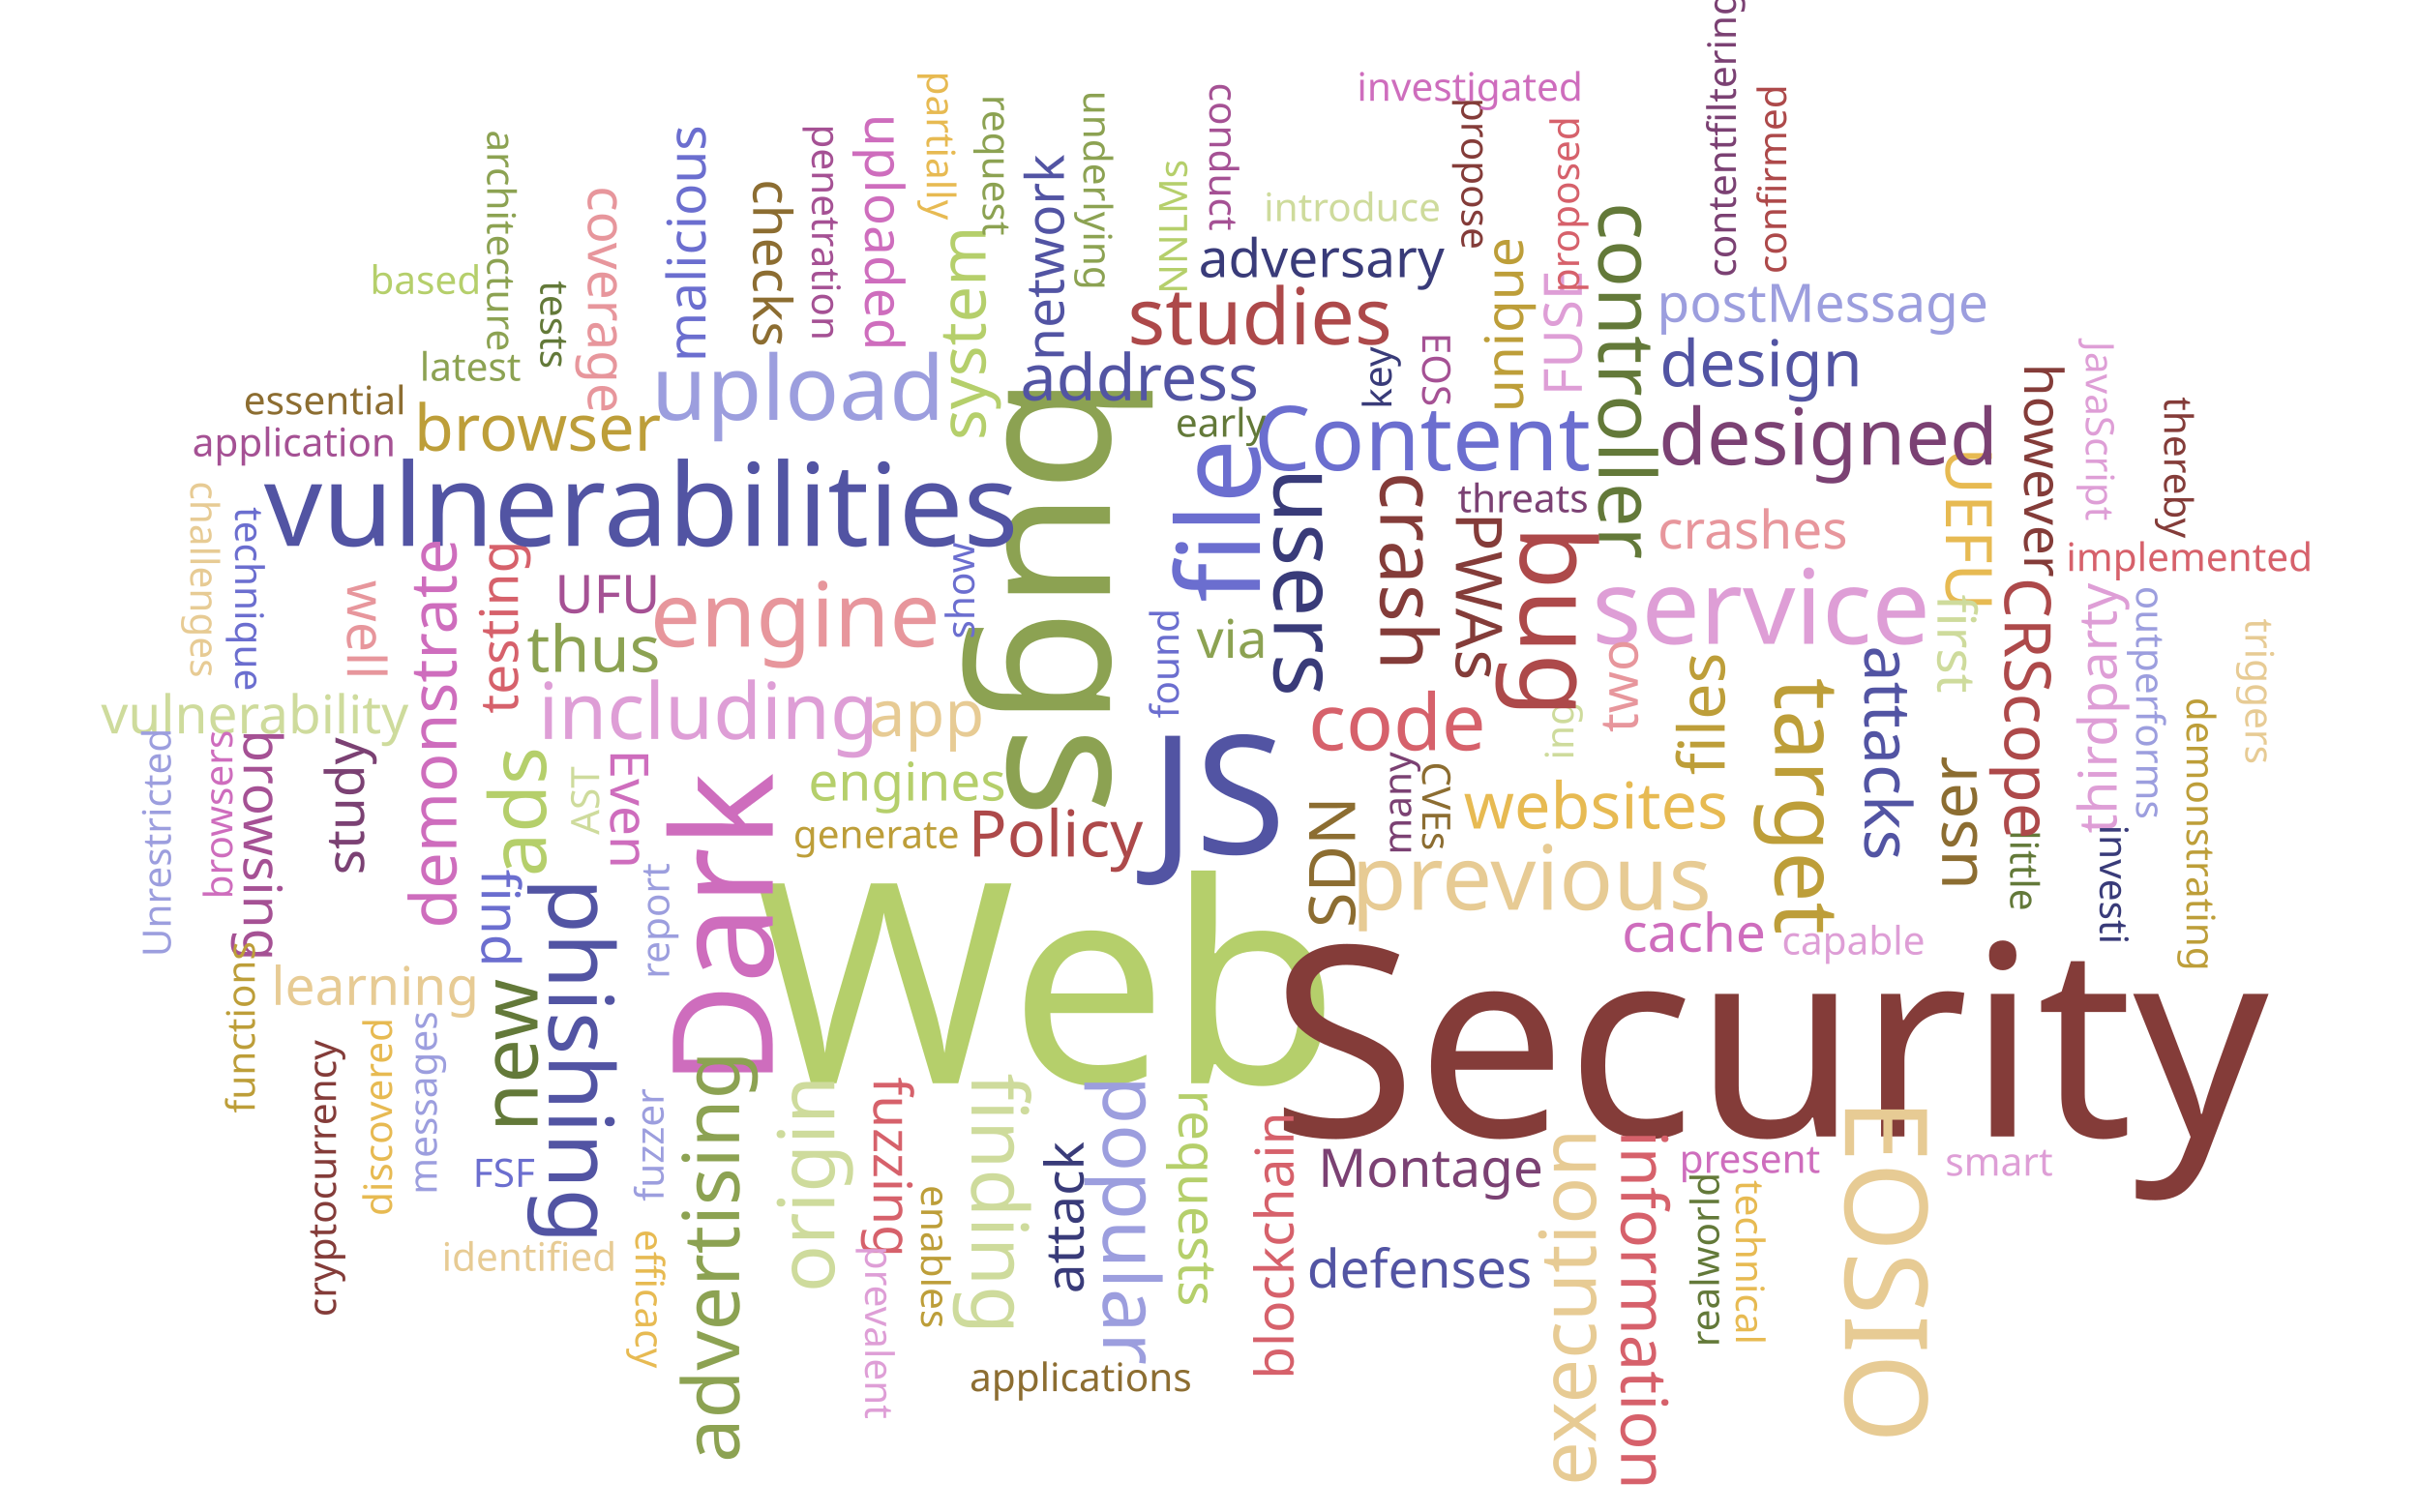
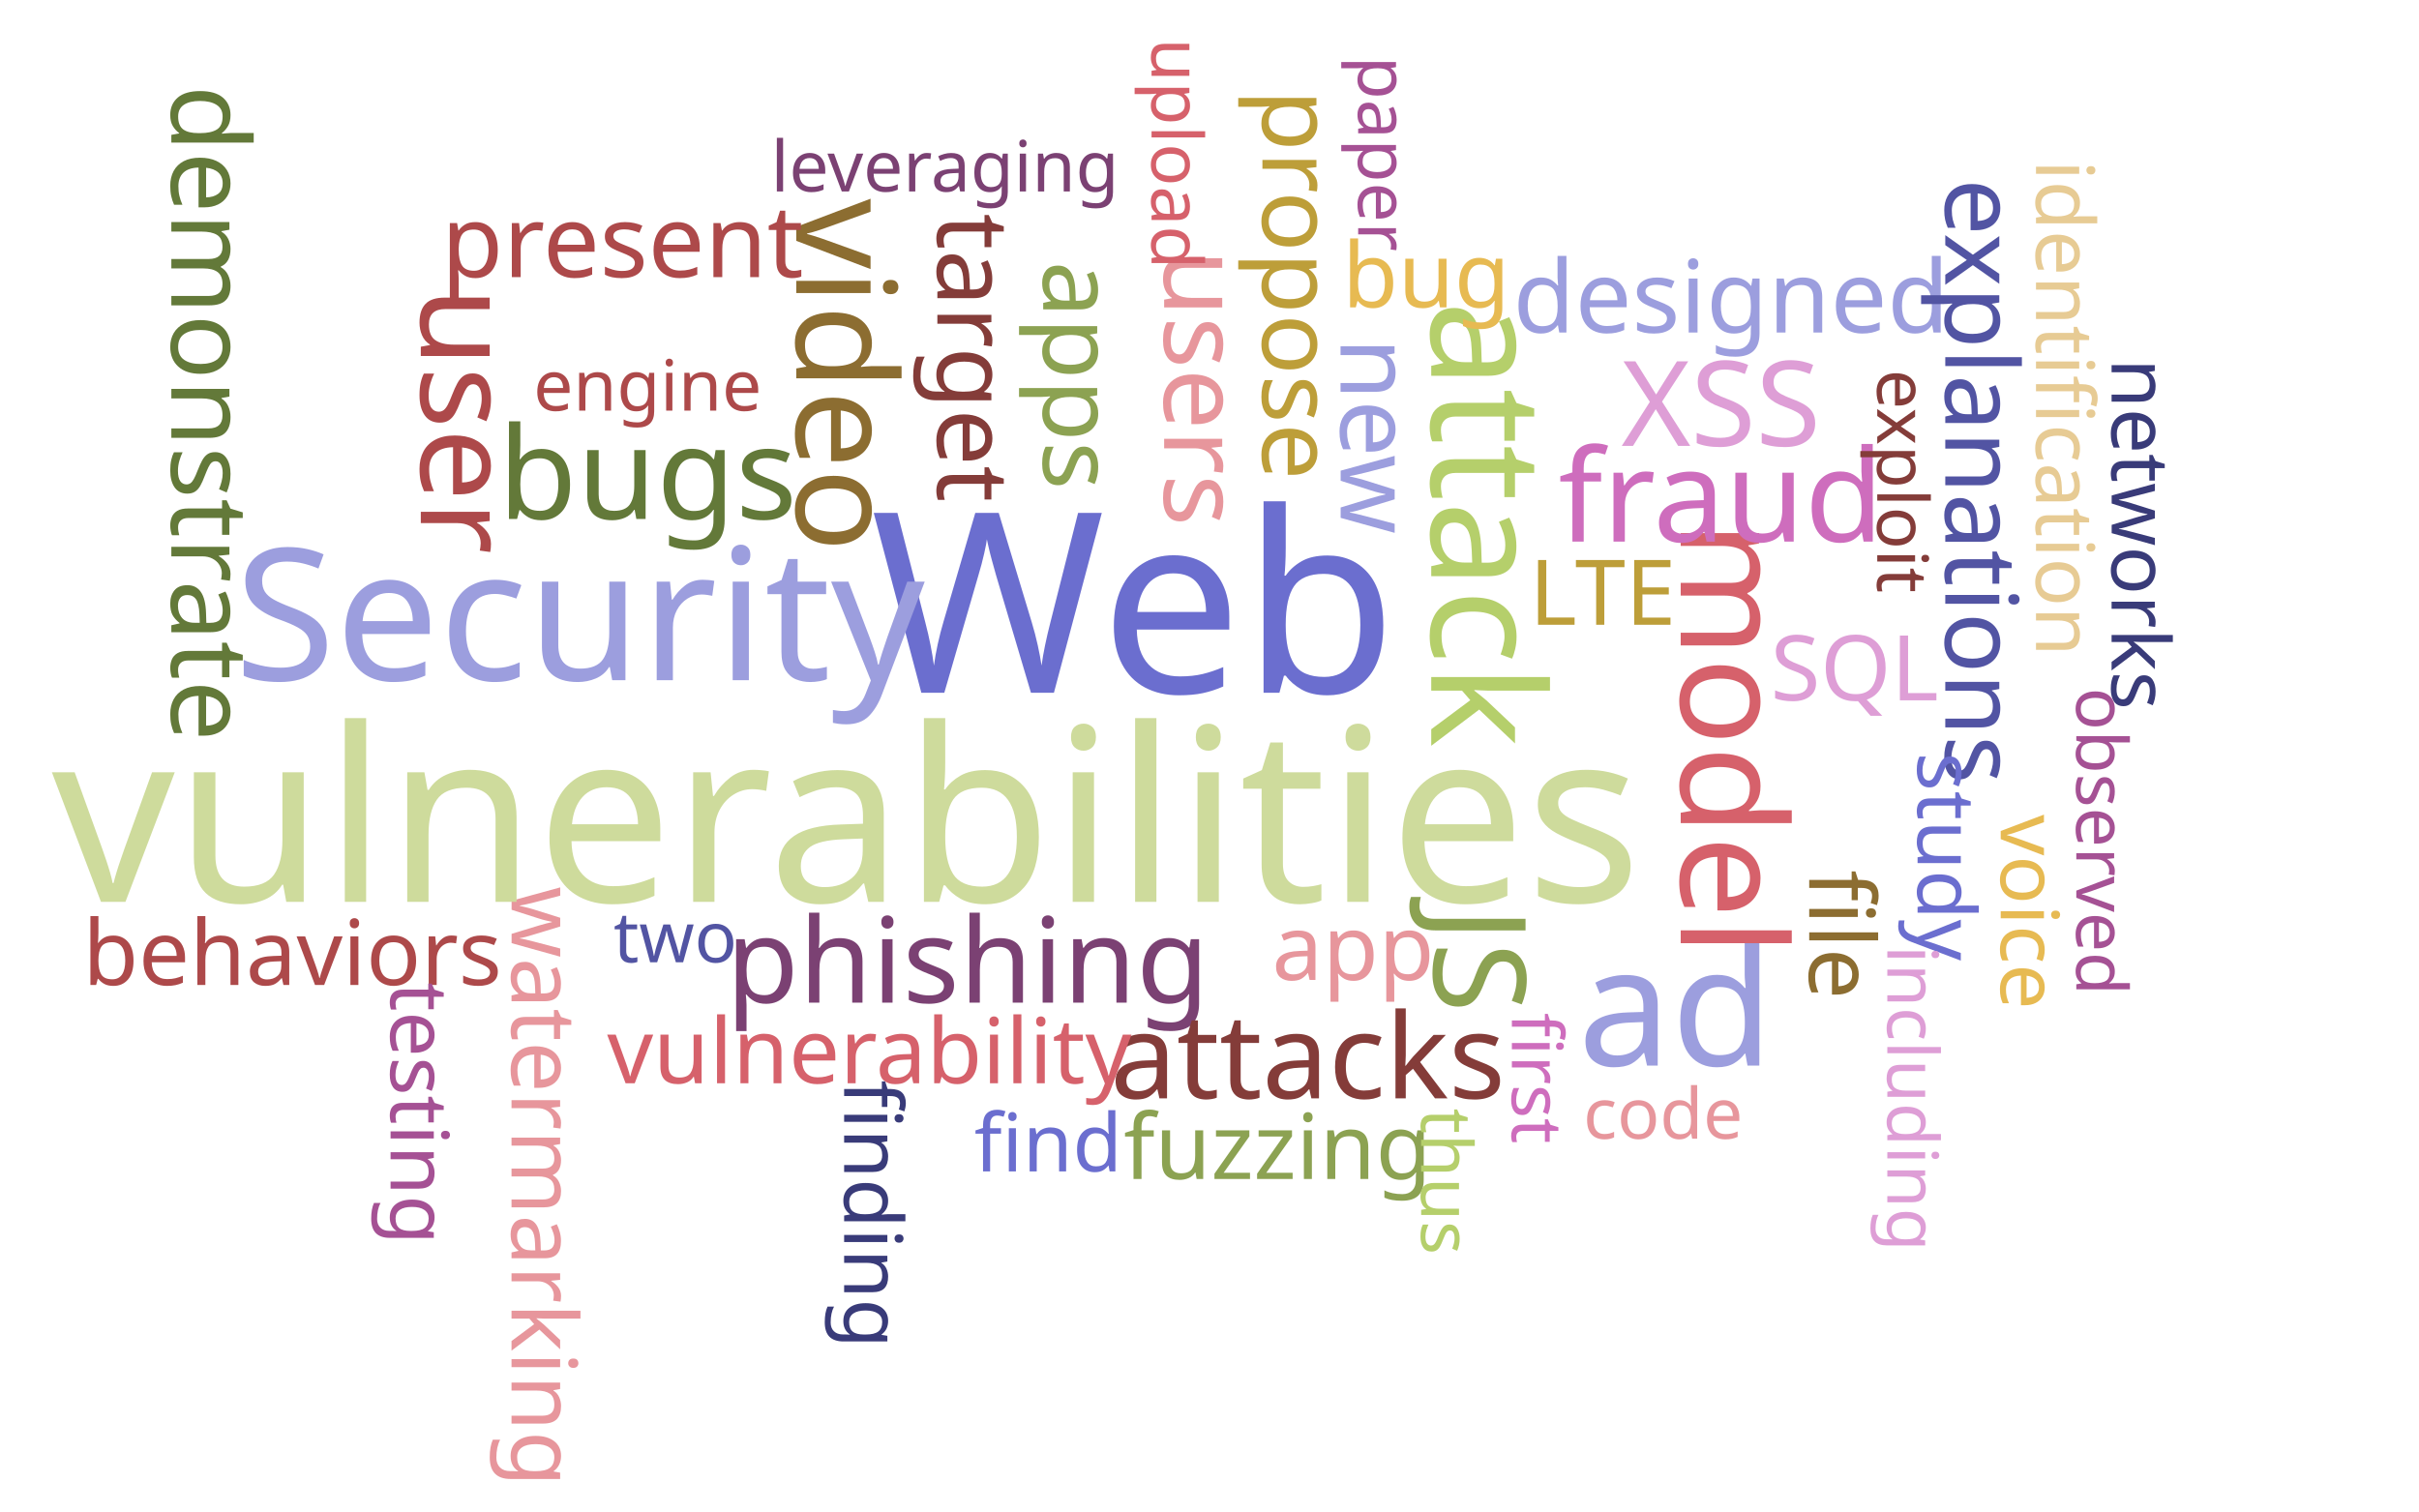
<svg xmlns="http://www.w3.org/2000/svg" width="960" height="600" version="1.1">
  <g />
-   <g transform="translate(480,300)scale(1.111111,1.111111)">
-     <text text-anchor="middle" transform="translate(67,-2)" style="font-size: 28px; font-family: Impact; fill: rgb(214, 97, 107);">code</text>
-     <text text-anchor="middle" transform="translate(8,-35)" style="font-size: 19px; font-family: Impact; fill: rgb(140, 162, 82);">via</text>
-     <text text-anchor="middle" transform="translate(115,55)rotate(0)" style="font-size: 32px; font-family: Impact; fill: rgb(231, 203, 148);">previous</text>
-     <text text-anchor="middle" transform="translate(3,35)rotate(0)" style="font-size: 59px; font-family: Impact; fill: rgb(82, 84, 163);">JS</text>
-     <text text-anchor="middle" transform="translate(18,-84)rotate(-90)" style="font-size: 41px; font-family: Impact; fill: rgb(107, 110, 207);">file</text>
-     <text text-anchor="middle" transform="translate(-147,-120)rotate(0)" style="font-size: 32px; font-family: Impact; fill: rgb(156, 158, 222);">upload</text>
-     <text text-anchor="middle" transform="translate(139,-134)rotate(90)" style="font-size: 28px; font-family: Impact; fill: rgb(99, 121, 57);">controller</text>
-     <text text-anchor="middle" transform="translate(-72,-57)rotate(90)" style="font-size: 68px; font-family: Impact; fill: rgb(140, 162, 82);">bugs</text>
-     <text text-anchor="middle" transform="translate(-58,117)rotate(0)" style="font-size: 100px; font-family: Impact; fill: rgb(181, 207, 107);">Web</text>
-     <text text-anchor="middle" transform="translate(-85,160)rotate(90)" style="font-size: 28px; font-family: Impact; fill: rgb(206, 219, 156);">finding</text>
-     <text text-anchor="middle" transform="translate(52,38)rotate(-90)" style="font-size: 23px; font-family: Impact; fill: rgb(140, 109, 49);">SDN</text>
-     <text text-anchor="middle" transform="translate(202,18)rotate(90)" style="font-size: 32px; font-family: Impact; fill: rgb(189, 158, 57);">target</text>
-     <text text-anchor="middle" transform="translate(263,-81)rotate(90)" style="font-size: 23px; font-family: Impact; fill: rgb(231, 186, 82);">UEFU</text>
-     <text text-anchor="middle" transform="translate(200,136)rotate(0)" style="font-size: 95px; font-family: Impact; fill: rgb(132, 60, 57);">Security</text>
-     <text text-anchor="middle" transform="translate(18,-147)rotate(0)" style="font-size: 28px; font-family: Impact; fill: rgb(173, 73, 74);">studies</text>
-     <text text-anchor="middle" transform="translate(-247,-46)rotate(-90)" style="font-size: 19px; font-family: Impact; fill: rgb(214, 97, 107);">testing</text>
-     <text text-anchor="middle" transform="translate(-148,-39)" style="font-size: 32px; font-family: Impact; fill: rgb(231, 150, 156);">engine</text>
-     <text text-anchor="middle" transform="translate(-215,-51)rotate(0)" style="font-size: 19px; font-family: Impact; fill: rgb(165, 81, 148);">UFU</text>
-     <text text-anchor="middle" transform="translate(133,-151)rotate(-90)" style="font-size: 19px; font-family: Impact; fill: rgb(222, 158, 214);">FUSE</text>
-     <text text-anchor="middle" transform="translate(65,-135)rotate(-90)" style="font-size: 14px; font-family: Impact; fill: rgb(57, 59, 121);">key</text>
-     <text text-anchor="middle" transform="translate(-252,154)rotate(0)" style="font-size: 14px; font-family: Impact; fill: rgb(107, 110, 207);">FSF</text>
-     <text text-anchor="middle" transform="translate(-195,139)rotate(-90)" style="font-size: 14px; font-family: Impact; fill: rgb(156, 158, 222);">fuzzer</text>
-     <text text-anchor="middle" transform="translate(-239,-154)rotate(90)" style="font-size: 14px; font-family: Impact; fill: rgb(99, 121, 57);">tests</text>
-     <text text-anchor="middle" transform="translate(-218,16)rotate(-90)" style="font-size: 14px; font-family: Impact; fill: rgb(206, 219, 156);">AST</text>
-     <text text-anchor="middle" transform="translate(-45,-202)rotate(90)" style="font-size: 14px; font-family: Impact; fill: rgb(140, 162, 82);">underlying</text>
-     <text text-anchor="middle" transform="translate(-80,-151)rotate(-90)" style="font-size: 23px; font-family: Impact; fill: rgb(181, 207, 107);">system</text>
-     <text text-anchor="middle" transform="translate(130,-9)rotate(-90)" style="font-size: 14px; font-family: Impact; fill: rgb(206, 219, 156);">ing</text>
-     <text text-anchor="middle" transform="translate(112,-154)rotate(-90)" style="font-size: 19px; font-family: Impact; fill: rgb(189, 158, 57);">unique</text>
-     <text text-anchor="middle" transform="translate(-108,16)" style="font-size: 19px; font-family: Impact; fill: rgb(181, 207, 107);">engines</text>
-     <text text-anchor="middle" transform="translate(111,-48)rotate(90)" style="font-size: 37px; font-family: Impact; fill: rgb(173, 73, 74);">bug</text>
-     <text text-anchor="middle" transform="translate(-25,-127)" style="font-size: 23px; font-family: Impact; fill: rgb(82, 84, 163);">address</text>
-     <text text-anchor="middle" transform="translate(184,-15)rotate(-90)" style="font-size: 23px; font-family: Impact; fill: rgb(189, 158, 57);">files</text>
-     <text text-anchor="middle" transform="translate(221,-104)" style="font-size: 28px; font-family: Impact; fill: rgb(123, 65, 115);">designed</text>
-     <text text-anchor="middle" transform="translate(-264,-134)rotate(0)" style="font-size: 14px; font-family: Impact; fill: rgb(140, 162, 82);">latest</text>
-     <text text-anchor="middle" transform="translate(138,197)rotate(-90)" style="font-size: 28px; font-family: Impact; fill: rgb(231, 203, 148);">execution</text>
-     <text text-anchor="middle" transform="translate(193,149)" style="font-size: 14px; font-family: Impact; fill: rgb(206, 109, 189);">present</text>
-     <text text-anchor="middle" transform="translate(-222,-163)rotate(90)" style="font-size: 19px; font-family: Impact; fill: rgb(231, 150, 156);">coverage</text>
-     <text text-anchor="middle" transform="translate(-142,-187)rotate(90)" style="font-size: 14px; font-family: Impact; fill: rgb(165, 81, 148);">penetration</text>
-     <text text-anchor="middle" transform="translate(-179,-6)" style="font-size: 28px; font-family: Impact; fill: rgb(222, 158, 214);">including</text>
-     <text text-anchor="middle" transform="translate(227,184)rotate(90)" style="font-size: 41px; font-family: Impact; fill: rgb(231, 203, 148);">EOSIO</text>
-     <text text-anchor="middle" transform="translate(-203,-75)rotate(0)" style="font-size: 41px; font-family: Impact; fill: rgb(82, 84, 163);">vulnerabilities</text>
-     <text text-anchor="middle" transform="translate(61,-66)rotate(90)" style="font-size: 28px; font-family: Impact; fill: rgb(132, 60, 57);">crash</text>
-     <text text-anchor="middle" transform="translate(-220,-30)" style="font-size: 23px; font-family: Impact; fill: rgb(140, 162, 82);">thus</text>
-     <text text-anchor="middle" transform="translate(-260,58)rotate(90)" style="font-size: 19px; font-family: Impact; fill: rgb(107, 110, 207);">find</text>
-     <text text-anchor="middle" transform="translate(-156,62)rotate(-90)" style="font-size: 50px; font-family: Impact; fill: rgb(206, 109, 189);">Dark</text>
-     <text text-anchor="middle" transform="translate(197,-40)rotate(0)" style="font-size: 37px; font-family: Impact; fill: rgb(222, 158, 214);">service</text>
-     <text text-anchor="middle" transform="translate(23,-62)rotate(90)" style="font-size: 32px; font-family: Impact; fill: rgb(57, 59, 121);">users</text>
-     <text text-anchor="middle" transform="translate(-236,109)rotate(90)" style="font-size: 32px; font-family: Impact; fill: rgb(82, 84, 163);">phishing</text>
-     <text text-anchor="middle" transform="translate(76,-102)" style="font-size: 32px; font-family: Impact; fill: rgb(107, 110, 207);">Content</text>
-     <text text-anchor="middle" transform="translate(-38,166)rotate(90)" style="font-size: 28px; font-family: Impact; fill: rgb(156, 158, 222);">popular</text>
-     <text text-anchor="middle" transform="translate(-240,107)rotate(-90)" style="font-size: 28px; font-family: Impact; fill: rgb(99, 121, 57);">new</text>
-     <text text-anchor="middle" transform="translate(-168,179)rotate(-90)" style="font-size: 28px; font-family: Impact; fill: rgb(140, 162, 82);">advertising</text>
-     <text text-anchor="middle" transform="translate(-237,20)rotate(-90)" style="font-size: 28px; font-family: Impact; fill: rgb(181, 207, 107);">ads</text>
-     <text text-anchor="middle" transform="translate(-134,153)rotate(-90)" style="font-size: 28px; font-family: Impact; fill: rgb(206, 219, 156);">origin</text>
-     <text text-anchor="middle" transform="translate(274,24)rotate(-90)" style="font-size: 23px; font-family: Impact; fill: rgb(140, 109, 49);">user</text>
-     <text text-anchor="middle" transform="translate(-240,-109)rotate(0)" style="font-size: 23px; font-family: Impact; fill: rgb(189, 158, 57);">browser</text>
-     <text text-anchor="middle" transform="translate(-101,-7)rotate(0)" style="font-size: 23px; font-family: Impact; fill: rgb(231, 203, 148);">app</text>
-     <text text-anchor="middle" transform="translate(260,-40)rotate(90)" style="font-size: 19px; font-family: Impact; fill: rgb(206, 219, 156);">first</text>
-     <text text-anchor="middle" transform="translate(153,-25)rotate(-90)" style="font-size: 19px; font-family: Impact; fill: rgb(231, 150, 156);">two</text>
-     <text text-anchor="middle" transform="translate(-214,19)rotate(90)" style="font-size: 19px; font-family: Impact; fill: rgb(206, 109, 189);">Even</text>
-     <text text-anchor="middle" transform="translate(-308,-45)rotate(90)" style="font-size: 19px; font-family: Impact; fill: rgb(231, 150, 156);">well</text>
-     <text text-anchor="middle" transform="translate(-180,-183)rotate(-90)" style="font-size: 19px; font-family: Impact; fill: rgb(107, 110, 207);">malicious</text>
-     <text text-anchor="middle" transform="translate(90,-208)rotate(90)" style="font-size: 14px; font-family: Impact; fill: rgb(132, 60, 57);">propose</text>
-     <text text-anchor="middle" transform="translate(-276,124)rotate(-90)" style="font-size: 14px; font-family: Impact; fill: rgb(156, 158, 222);">messages</text>
-     <text text-anchor="middle" transform="translate(-84,-59)rotate(-90)" style="font-size: 14px; font-family: Impact; fill: rgb(107, 110, 207);">show</text>
-     <text text-anchor="middle" transform="translate(-11,-33)rotate(-90)" style="font-size: 14px; font-family: Impact; fill: rgb(107, 110, 207);">found</text>
-     <text text-anchor="middle" transform="translate(76,18)rotate(90)" style="font-size: 14px; font-family: Impact; fill: rgb(140, 109, 49);">CVEs</text>
-     <text text-anchor="middle" transform="translate(370,-23)rotate(90)" style="font-size: 14px; font-family: Impact; fill: rgb(231, 203, 148);">triggers</text>
-     <text text-anchor="middle" transform="translate(286,41)rotate(90)" style="font-size: 14px; font-family: Impact; fill: rgb(99, 121, 57);">little</text>
-     <text text-anchor="middle" transform="translate(-269,-8)rotate(-90)" style="font-size: 23px; font-family: Impact; fill: rgb(206, 109, 189);">demonstrate</text>
-     <text text-anchor="middle" transform="translate(197,-132)rotate(0)" style="font-size: 23px; font-family: Impact; fill: rgb(82, 84, 163);">design</text>
-     <text text-anchor="middle" transform="translate(234,-1)rotate(90)" style="font-size: 23px; font-family: Impact; fill: rgb(82, 84, 163);">attacks</text>
-     <text text-anchor="middle" transform="translate(284,-17)rotate(90)" style="font-size: 23px; font-family: Impact; fill: rgb(173, 73, 74);">CRScope</text>
-     <text text-anchor="middle" transform="translate(138,26)rotate(0)" style="font-size: 23px; font-family: Impact; fill: rgb(231, 186, 82);">websites</text>
-     <text text-anchor="middle" transform="translate(88,-57)rotate(90)" style="font-size: 23px; font-family: Impact; fill: rgb(132, 60, 57);">PWAs</text>
-     <text text-anchor="middle" transform="translate(-55,36)" style="font-size: 23px; font-family: Impact; fill: rgb(173, 73, 74);">Policy</text>
-     <text text-anchor="middle" transform="translate(147,198)rotate(90)" style="font-size: 23px; font-family: Impact; fill: rgb(214, 97, 107);">information</text>
-     <text text-anchor="middle" transform="translate(-52,-178)rotate(-90)" style="font-size: 19px; font-family: Impact; fill: rgb(82, 84, 163);">network</text>
-     <text text-anchor="middle" transform="translate(-120,147)rotate(90)" style="font-size: 19px; font-family: Impact; fill: rgb(214, 97, 107);">fuzzing</text>
-     <text text-anchor="middle" transform="translate(79,154)" style="font-size: 19px; font-family: Impact; fill: rgb(123, 65, 115);">Montage</text>
-     <text text-anchor="middle" transform="translate(-341,-8)" style="font-size: 19px; font-family: Impact; fill: rgb(206, 219, 156);">vulnerability</text>
-     <text text-anchor="middle" transform="translate(40,-171)" style="font-size: 19px; font-family: Impact; fill: rgb(57, 59, 121);">adversary</text>
-     <text text-anchor="middle" transform="translate(-123,-187)rotate(90)" style="font-size: 19px; font-family: Impact; fill: rgb(206, 109, 189);">uploaded</text>
-     <text text-anchor="middle" transform="translate(-11,158)rotate(90)" style="font-size: 19px; font-family: Impact; fill: rgb(181, 207, 107);">requests</text>
-     <text text-anchor="middle" transform="translate(291,-102)rotate(90)" style="font-size: 19px; font-family: Impact; fill: rgb(132, 60, 57);">however</text>
-     <text text-anchor="middle" transform="translate(-163,-176)rotate(90)" style="font-size: 19px; font-family: Impact; fill: rgb(140, 109, 49);">checks</text>
-     <text text-anchor="middle" transform="translate(30,175)rotate(-90)" style="font-size: 19px; font-family: Impact; fill: rgb(214, 97, 107);">blockchain</text>
-     <text text-anchor="middle" transform="translate(194,-74)rotate(0)" style="font-size: 19px; font-family: Impact; fill: rgb(231, 150, 156);">crashes</text>
-     <text text-anchor="middle" transform="translate(-298,89)" style="font-size: 19px; font-family: Impact; fill: rgb(231, 203, 148);">learning</text>
-     <text text-anchor="middle" transform="translate(-302,18)rotate(-90)" style="font-size: 19px; font-family: Impact; fill: rgb(123, 65, 115);">study</text>
-     <text text-anchor="middle" transform="translate(-345,32)rotate(90)" style="font-size: 19px; font-family: Impact; fill: rgb(165, 81, 148);">browsing</text>
-     <text text-anchor="middle" transform="translate(173,70)rotate(0)" style="font-size: 19px; font-family: Impact; fill: rgb(206, 109, 189);">cache</text>
-     <text text-anchor="middle" transform="translate(324,-17)rotate(-90)" style="font-size: 19px; font-family: Impact; fill: rgb(222, 158, 214);">thirdparty</text>
-     <text text-anchor="middle" transform="translate(-45,165)rotate(-90)" style="font-size: 19px; font-family: Impact; fill: rgb(57, 59, 121);">attack</text>
-     <text text-anchor="middle" transform="translate(75,190)" style="font-size: 19px; font-family: Impact; fill: rgb(82, 84, 163);">defenses</text>
-     <text text-anchor="middle" transform="translate(219,-155)rotate(0)" style="font-size: 19px; font-family: Impact; fill: rgb(156, 158, 222);">postMessage</text>
-     <text text-anchor="middle" transform="translate(350,-66)rotate(0)" style="font-size: 14px; font-family: Impact; fill: rgb(214, 97, 107);">implemented</text>
-     <text text-anchor="middle" transform="translate(313,-116)rotate(90)" style="font-size: 14px; font-family: Impact; fill: rgb(222, 158, 214);">JavaScript</text>
-     <text text-anchor="middle" transform="translate(112,-87)rotate(0)" style="font-size: 14px; font-family: Impact; fill: rgb(123, 65, 115);">threats</text>
-     <text text-anchor="middle" transform="translate(-349,21)rotate(-90)" style="font-size: 14px; font-family: Impact; fill: rgb(206, 109, 189);">browsers</text>
-     <text text-anchor="middle" transform="translate(-123,206)rotate(90)" style="font-size: 14px; font-family: Impact; fill: rgb(222, 158, 214);">prevalent</text>
-     <text text-anchor="middle" transform="translate(-348,-56)rotate(90)" style="font-size: 14px; font-family: Impact; fill: rgb(107, 110, 207);">technique</text>
-     <text text-anchor="middle" transform="translate(-8,-189)rotate(-90)" style="font-size: 14px; font-family: Impact; fill: rgb(181, 207, 107);">NNLMs</text>
-     <text text-anchor="middle" transform="translate(230,71)" style="font-size: 14px; font-family: Impact; fill: rgb(222, 158, 214);">capable</text>
-     <text text-anchor="middle" transform="translate(331,-19)rotate(90)" style="font-size: 14px; font-family: Impact; fill: rgb(156, 158, 222);">outperforms</text>
-     <text text-anchor="middle" transform="translate(182,180)rotate(-90)" style="font-size: 14px; font-family: Impact; fill: rgb(99, 121, 57);">realworld</text>
-     <text text-anchor="middle" transform="translate(349,28)rotate(90)" style="font-size: 14px; font-family: Impact; fill: rgb(189, 158, 57);">demonstrating</text>
-     <text text-anchor="middle" transform="translate(-205,194)rotate(90)" style="font-size: 14px; font-family: Impact; fill: rgb(231, 186, 82);">efficacy</text>
-     <text text-anchor="middle" transform="translate(-371,31)rotate(-90)" style="font-size: 14px; font-family: Impact; fill: rgb(156, 158, 222);">Unrestricted</text>
-     <text text-anchor="middle" transform="translate(-103,179)rotate(90)" style="font-size: 14px; font-family: Impact; fill: rgb(189, 158, 57);">enables</text>
-     <text text-anchor="middle" transform="translate(0,-214)rotate(90)" style="font-size: 14px; font-family: Impact; fill: rgb(165, 81, 148);">conduct</text>
-     <text text-anchor="middle" transform="translate(-46,227)" style="font-size: 14px; font-family: Impact; fill: rgb(140, 109, 49);">applications</text>
-     <text text-anchor="middle" transform="translate(-119,33)rotate(0)" style="font-size: 14px; font-family: Impact; fill: rgb(189, 158, 57);">generate</text>
-     <text text-anchor="middle" transform="translate(-81,-211)rotate(90)" style="font-size: 14px; font-family: Impact; fill: rgb(140, 162, 82);">request</text>
-     <text text-anchor="middle" transform="translate(188,181)rotate(90)" style="font-size: 14px; font-family: Impact; fill: rgb(231, 186, 82);">technical</text>
-     <text text-anchor="middle" transform="translate(-364,-63)rotate(90)" style="font-size: 14px; font-family: Impact; fill: rgb(231, 203, 148);">challenges</text>
-     <text text-anchor="middle" transform="translate(188,-222)rotate(-90)" style="font-size: 14px; font-family: Impact; fill: rgb(123, 65, 115);">contentfiltering</text>
-     <text text-anchor="middle" transform="translate(-327,-107)" style="font-size: 14px; font-family: Impact; fill: rgb(165, 81, 148);">application</text>
-     <text text-anchor="middle" transform="translate(-292,129)rotate(-90)" style="font-size: 14px; font-family: Impact; fill: rgb(231, 186, 82);">discovered</text>
-     <text text-anchor="middle" transform="translate(341,-103)rotate(90)" style="font-size: 14px; font-family: Impact; fill: rgb(132, 60, 57);">thereby</text>
-     <text text-anchor="middle" transform="translate(76,-138)rotate(90)" style="font-size: 14px; font-family: Impact; fill: rgb(165, 81, 148);">EOS</text>
-     <text text-anchor="middle" transform="translate(-312,151)rotate(-90)" style="font-size: 14px; font-family: Impact; fill: rgb(132, 60, 57);">cryptocurrency</text>
-     <text text-anchor="middle" transform="translate(72,17)rotate(-90)" style="font-size: 14px; font-family: Impact; fill: rgb(123, 65, 115);">many</text>
-     <text text-anchor="middle" transform="translate(93,-234)rotate(0)" style="font-size: 14px; font-family: Impact; fill: rgb(206, 109, 189);">investigated</text>
-     <text text-anchor="middle" transform="translate(282,150)" style="font-size: 14px; font-family: Impact; fill: rgb(222, 158, 214);">smart</text>
-     <text text-anchor="middle" transform="translate(318,46)rotate(90)" style="font-size: 14px; font-family: Impact; fill: rgb(57, 59, 121);">investi</text>
-     <text text-anchor="middle" transform="translate(-258,-184)rotate(90)" style="font-size: 14px; font-family: Impact; fill: rgb(140, 162, 82);">architecture</text>
-     <text text-anchor="middle" transform="translate(-280,-165)rotate(0)" style="font-size: 14px; font-family: Impact; fill: rgb(181, 207, 107);">based</text>
-     <text text-anchor="middle" transform="translate(51,-191)rotate(0)" style="font-size: 14px; font-family: Impact; fill: rgb(206, 219, 156);">introduce</text>
-     <text text-anchor="middle" transform="translate(-316,-122)rotate(0)" style="font-size: 14px; font-family: Impact; fill: rgb(140, 109, 49);">essential</text>
-     <text text-anchor="middle" transform="translate(-341,97)rotate(-90)" style="font-size: 14px; font-family: Impact; fill: rgb(189, 158, 57);">functions</text>
-     <text text-anchor="middle" transform="translate(-101,-218)rotate(90)" style="font-size: 14px; font-family: Impact; fill: rgb(231, 186, 82);">partially</text>
-     <text text-anchor="middle" transform="translate(-193,59)rotate(-90)" style="font-size: 14px; font-family: Impact; fill: rgb(156, 158, 222);">report</text>
-     <text text-anchor="middle" transform="translate(-243,184)" style="font-size: 14px; font-family: Impact; fill: rgb(231, 203, 148);">identified</text>
-     <text text-anchor="middle" transform="translate(206,-206)rotate(-90)" style="font-size: 14px; font-family: Impact; fill: rgb(173, 73, 74);">confirmed</text>
-     <text text-anchor="middle" transform="translate(132,-197)rotate(-90)" style="font-size: 14px; font-family: Impact; fill: rgb(214, 97, 107);">proposed</text>
-     <text text-anchor="middle" transform="translate(4,-114)rotate(0)" style="font-size: 14px; font-family: Impact; fill: rgb(99, 121, 57);">early</text>
+   <g transform="translate(480,300)scale(1,1)">
+     <text text-anchor="middle" transform="translate(-30,-25)" style="font-size: 100px; font-family: Impact; fill: rgb(107, 110, 207);">Web</text>
+     <text text-anchor="middle" transform="translate(-250,-30)rotate(0)" style="font-size: 73px; font-family: Impact; fill: rgb(156, 158, 222);">Security</text>
+     <text text-anchor="middle" transform="translate(203,-123)" style="font-size: 47px; font-family: Impact; fill: rgb(222, 158, 214);">XSS</text>
+     <text text-anchor="middle" transform="translate(256,-22)" style="font-size: 36px; font-family: Impact; fill: rgb(222, 158, 214);">SQL</text>
+     <text text-anchor="middle" transform="translate(27,168)" style="font-size: 36px; font-family: Impact; fill: rgb(140, 162, 82);">fuzzing</text>
+     <text text-anchor="middle" transform="translate(185,123)" style="font-size: 66px; font-family: Impact; fill: rgb(156, 158, 222);">ad</text>
+     <text text-anchor="middle" transform="translate(88,-92)rotate(90)" style="font-size: 62px; font-family: Impact; fill: rgb(181, 207, 107);">attack</text>
+     <text text-anchor="middle" transform="translate(187,-7)rotate(90)" style="font-size: 58px; font-family: Impact; fill: rgb(214, 97, 107);">model</text>
+     <text text-anchor="middle" transform="translate(-164,-151)rotate(90)" style="font-size: 55px; font-family: Impact; fill: rgb(140, 109, 49);">video</text>
+     <text text-anchor="middle" transform="translate(89,81)rotate(90)" style="font-size: 51px; font-family: Impact; fill: rgb(140, 162, 82);">JS</text>
+     <text text-anchor="middle" transform="translate(-223,-94)rotate(0)" style="font-size: 51px; font-family: Impact; fill: rgb(99, 121, 57);">bugs</text>
+     <text text-anchor="middle" transform="translate(-313,-133)rotate(90)" style="font-size: 51px; font-family: Impact; fill: rgb(173, 73, 74);">user</text>
+     <text text-anchor="middle" transform="translate(203,-85)" style="font-size: 51px; font-family: Impact; fill: rgb(206, 109, 189);">fraud</text>
+     <text text-anchor="middle" transform="translate(-96,98)" style="font-size: 47px; font-family: Impact; fill: rgb(123, 65, 115);">phishing</text>
+     <text text-anchor="middle" transform="translate(39,136)rotate(0)" style="font-size: 47px; font-family: Impact; fill: rgb(132, 60, 57);">attacks</text>
+     <text text-anchor="middle" transform="translate(-412,-136)rotate(90)" style="font-size: 43px; font-family: Impact; fill: rgb(99, 121, 57);">demonstrate</text>
+     <text text-anchor="middle" transform="translate(-18,-146)rotate(90)" style="font-size: 43px; font-family: Impact; fill: rgb(231, 150, 156);">users</text>
+     <text text-anchor="middle" transform="translate(-233,-190)rotate(0)" style="font-size: 40px; font-family: Impact; fill: rgb(173, 73, 74);">present</text>
+     <text text-anchor="middle" transform="translate(-108,-158)rotate(90)" style="font-size: 40px; font-family: Impact; fill: rgb(132, 60, 57);">target</text>
+     <text text-anchor="middle" transform="translate(207,-168)" style="font-size: 40px; font-family: Impact; fill: rgb(156, 158, 222);">designed</text>
+     <text text-anchor="middle" transform="translate(52,-127)rotate(90)" style="font-size: 40px; font-family: Impact; fill: rgb(156, 158, 222);">new</text>
+     <text text-anchor="middle" transform="translate(-66,-151)rotate(90)" style="font-size: 40px; font-family: Impact; fill: rgb(140, 162, 82);">apps</text>
+     <text text-anchor="middle" transform="translate(21,-187)rotate(90)" style="font-size: 40px; font-family: Impact; fill: rgb(189, 158, 57);">propose</text>
+     <text text-anchor="middle" transform="translate(292,-109)rotate(90)" style="font-size: 40px; font-family: Impact; fill: rgb(82, 84, 163);">explanations</text>
+     <text text-anchor="middle" transform="translate(238,71)rotate(90)" style="font-size: 36px; font-family: Impact; fill: rgb(140, 109, 49);">file</text>
+     <text text-anchor="middle" transform="translate(-135,130)" style="font-size: 36px; font-family: Impact; fill: rgb(214, 97, 107);">vulnerability</text>
+     <text text-anchor="middle" transform="translate(86,-178)rotate(0)" style="font-size: 36px; font-family: Impact; fill: rgb(231, 186, 82);">bug</text>
+     <text text-anchor="middle" transform="translate(57,89)rotate(0)" style="font-size: 36px; font-family: Impact; fill: rgb(231, 150, 156);">app</text>
+     <text text-anchor="middle" transform="translate(-277,171)rotate(90)" style="font-size: 36px; font-family: Impact; fill: rgb(231, 150, 156);">watermarking</text>
+     <text text-anchor="middle" transform="translate(-364,91)rotate(0)" style="font-size: 36px; font-family: Impact; fill: rgb(173, 73, 74);">behaviors</text>
+     <text text-anchor="middle" transform="translate(156,-52)rotate(0)" style="font-size: 36px; font-family: Impact; fill: rgb(189, 158, 57);">LTE</text>
+     <text text-anchor="middle" transform="translate(-145,182)rotate(90)" style="font-size: 32px; font-family: Impact; fill: rgb(57, 59, 121);">finding</text>
+     <text text-anchor="middle" transform="translate(-325,142)rotate(90)" style="font-size: 32px; font-family: Impact; fill: rgb(165, 81, 148);">testing</text>
+     <text text-anchor="middle" transform="translate(-64,165)rotate(0)" style="font-size: 32px; font-family: Impact; fill: rgb(107, 110, 207);">find</text>
+     <text text-anchor="middle" transform="translate(281,40)rotate(90)" style="font-size: 32px; font-family: Impact; fill: rgb(107, 110, 207);">study</text>
+     <text text-anchor="middle" transform="translate(314,62)rotate(90)" style="font-size: 32px; font-family: Impact; fill: rgb(231, 186, 82);">voice</text>
+     <text text-anchor="middle" transform="translate(328,-138)rotate(90)" style="font-size: 32px; font-family: Impact; fill: rgb(231, 203, 148);">identification</text>
+     <text text-anchor="middle" transform="translate(358,-88)rotate(90)" style="font-size: 32px; font-family: Impact; fill: rgb(57, 59, 121);">networks</text>
+     <text text-anchor="middle" transform="translate(-223,-137)rotate(0)" style="font-size: 28px; font-family: Impact; fill: rgb(173, 73, 74);">engine</text>
+     <text text-anchor="middle" transform="translate(59,-239)rotate(90)" style="font-size: 28px; font-family: Impact; fill: rgb(165, 81, 148);">paper</text>
+     <text text-anchor="middle" transform="translate(120,128)rotate(90)" style="font-size: 28px; font-family: Impact; fill: rgb(206, 109, 189);">first</text>
+     <text text-anchor="middle" transform="translate(269,136)rotate(90)" style="font-size: 28px; font-family: Impact; fill: rgb(222, 158, 214);">including</text>
+     <text text-anchor="middle" transform="translate(-23,-239)rotate(90)" style="font-size: 28px; font-family: Impact; fill: rgb(214, 97, 107);">upload</text>
+     <text text-anchor="middle" transform="translate(180,152)rotate(0)" style="font-size: 28px; font-family: Impact; fill: rgb(231, 150, 156);">code</text>
+     <text text-anchor="middle" transform="translate(265,-109)rotate(90)" style="font-size: 28px; font-family: Impact; fill: rgb(132, 60, 57);">exploit</text>
+     <text text-anchor="middle" transform="translate(-212,82)" style="font-size: 28px; font-family: Impact; fill: rgb(82, 84, 163);">two</text>
+     <text text-anchor="middle" transform="translate(-105,-224)" style="font-size: 28px; font-family: Impact; fill: rgb(123, 65, 115);">leveraging</text>
+     <text text-anchor="middle" transform="translate(84,169)rotate(90)" style="font-size: 28px; font-family: Impact; fill: rgb(181, 207, 107);">thus</text>
+     <text text-anchor="middle" transform="translate(344,34)rotate(90)" style="font-size: 28px; font-family: Impact; fill: rgb(165, 81, 148);">observed</text>
+     <text text-anchor="middle" transform="translate(-144,58)rotate(0)" style="font-size: 96px; font-family: Impact; fill: rgb(206, 219, 156);">vulnerabilities</text>
  </g>
</svg>
